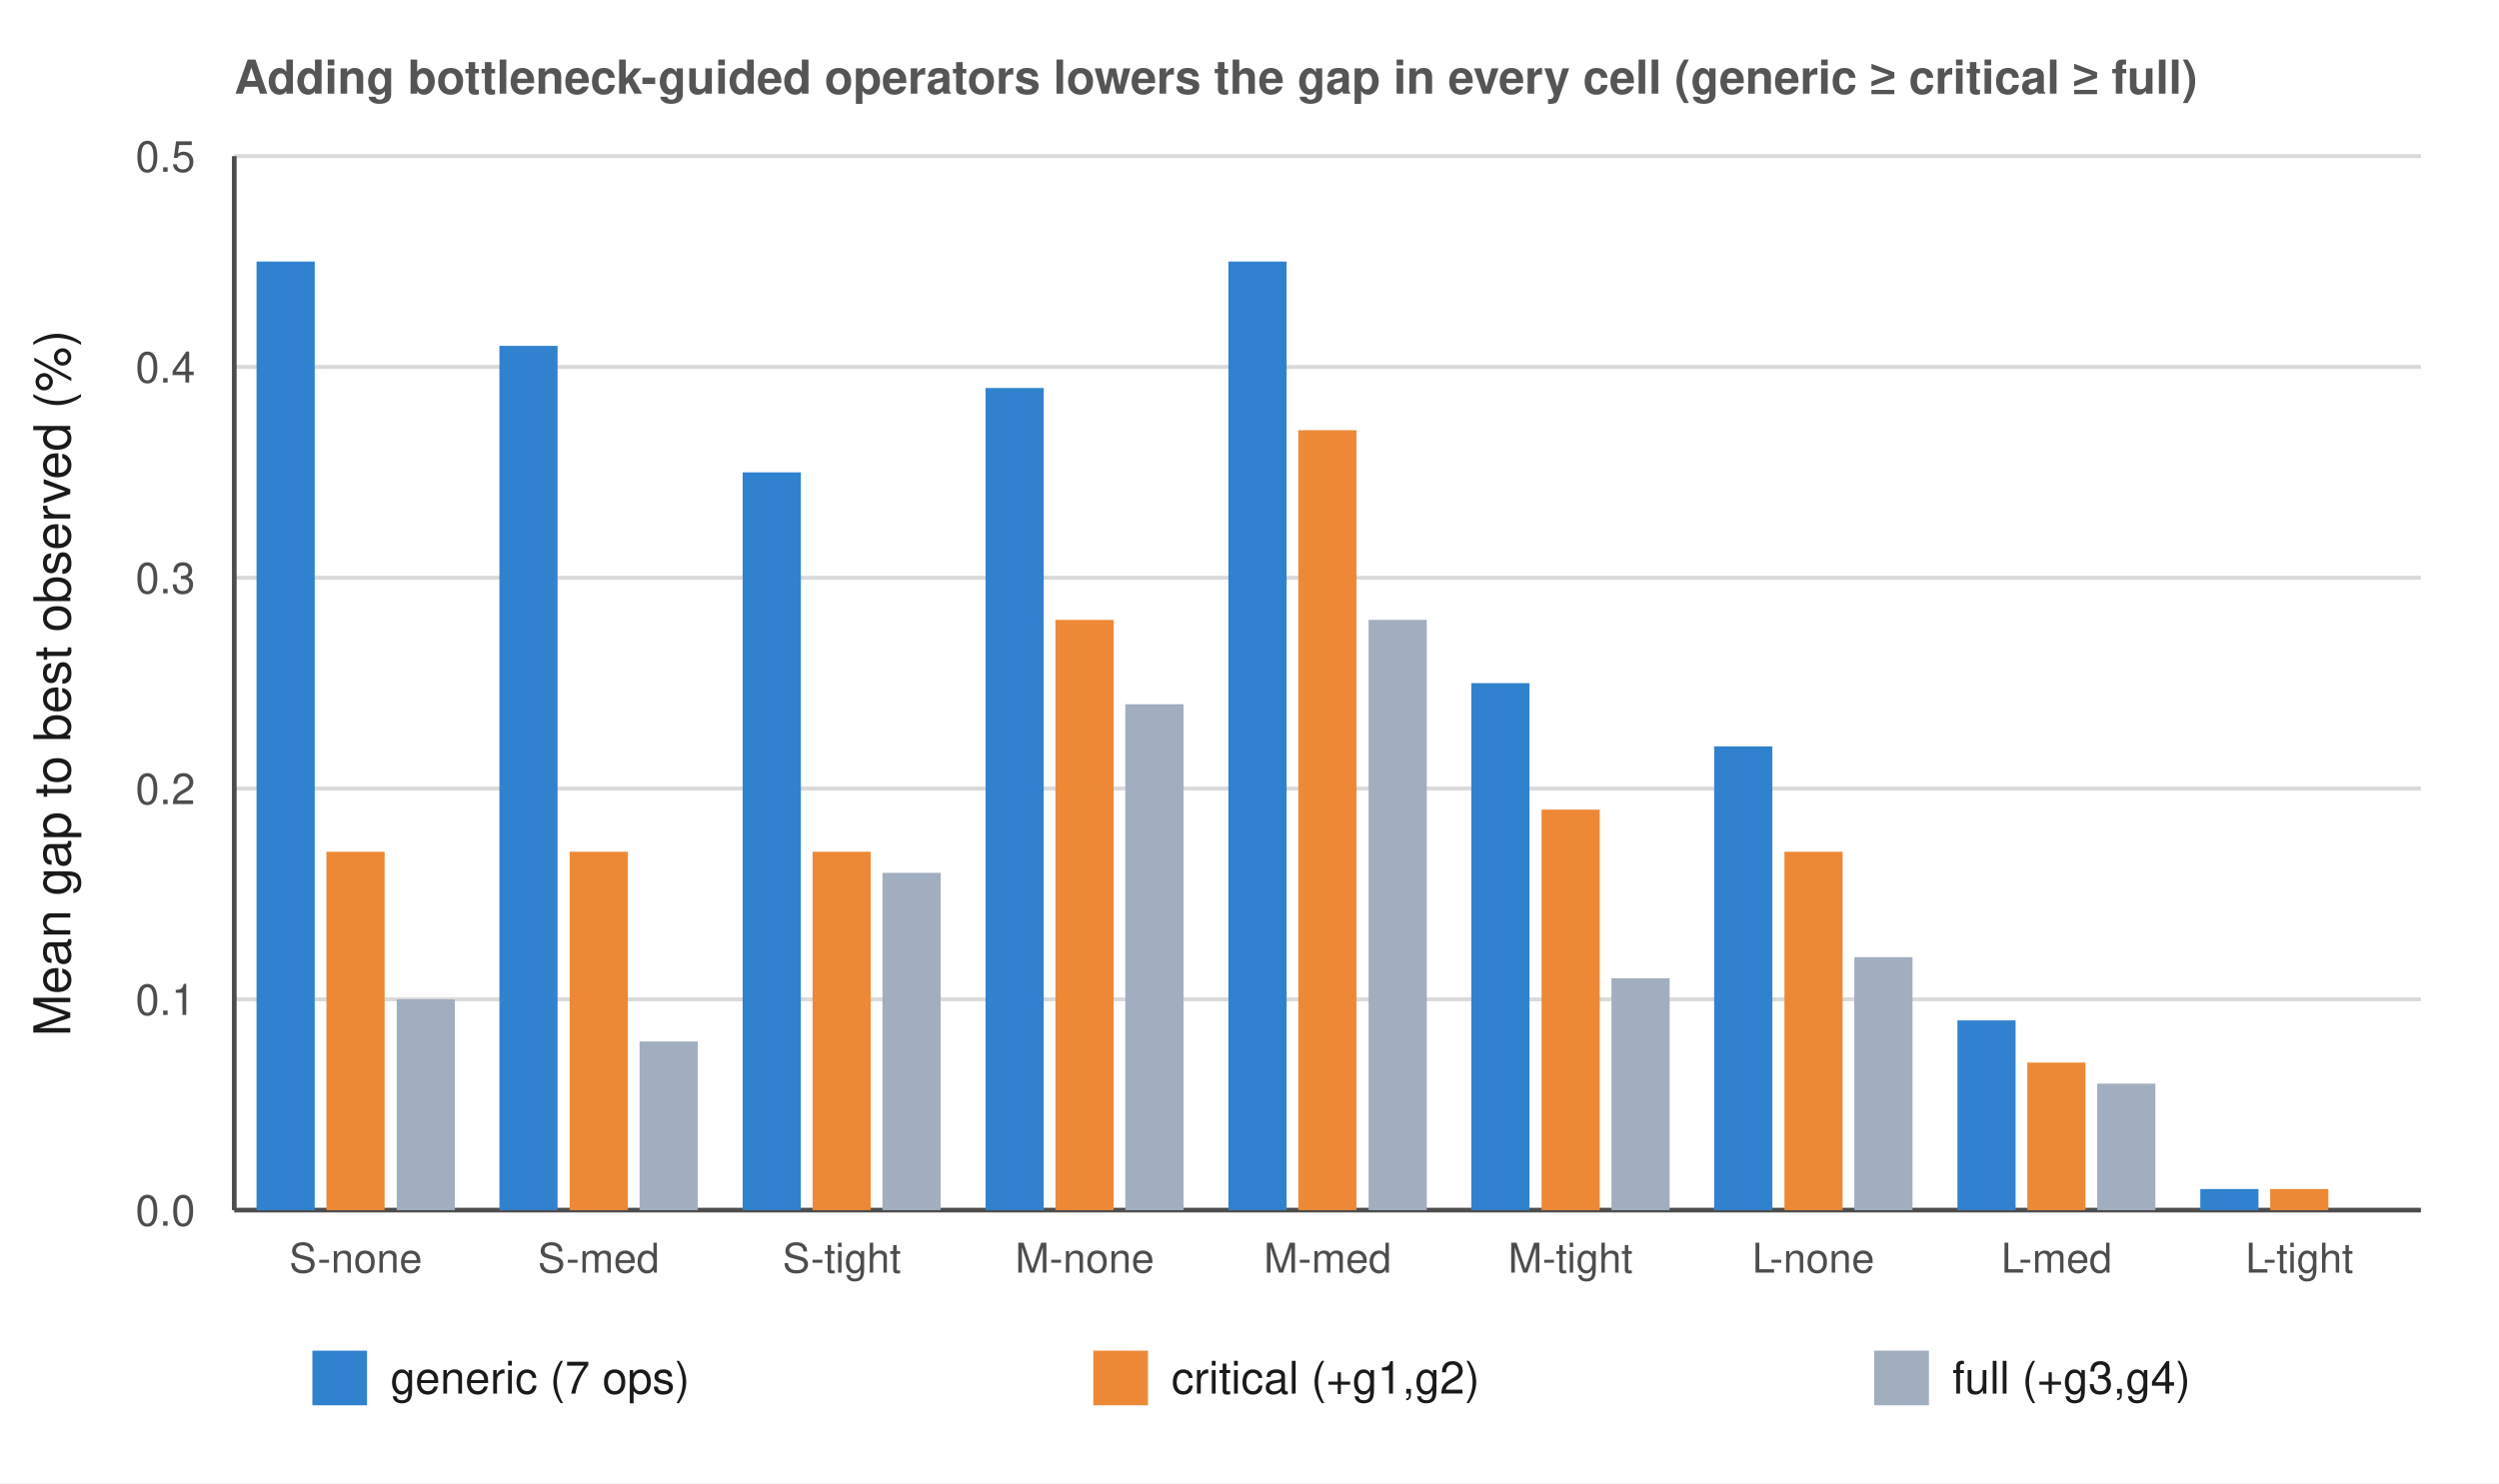
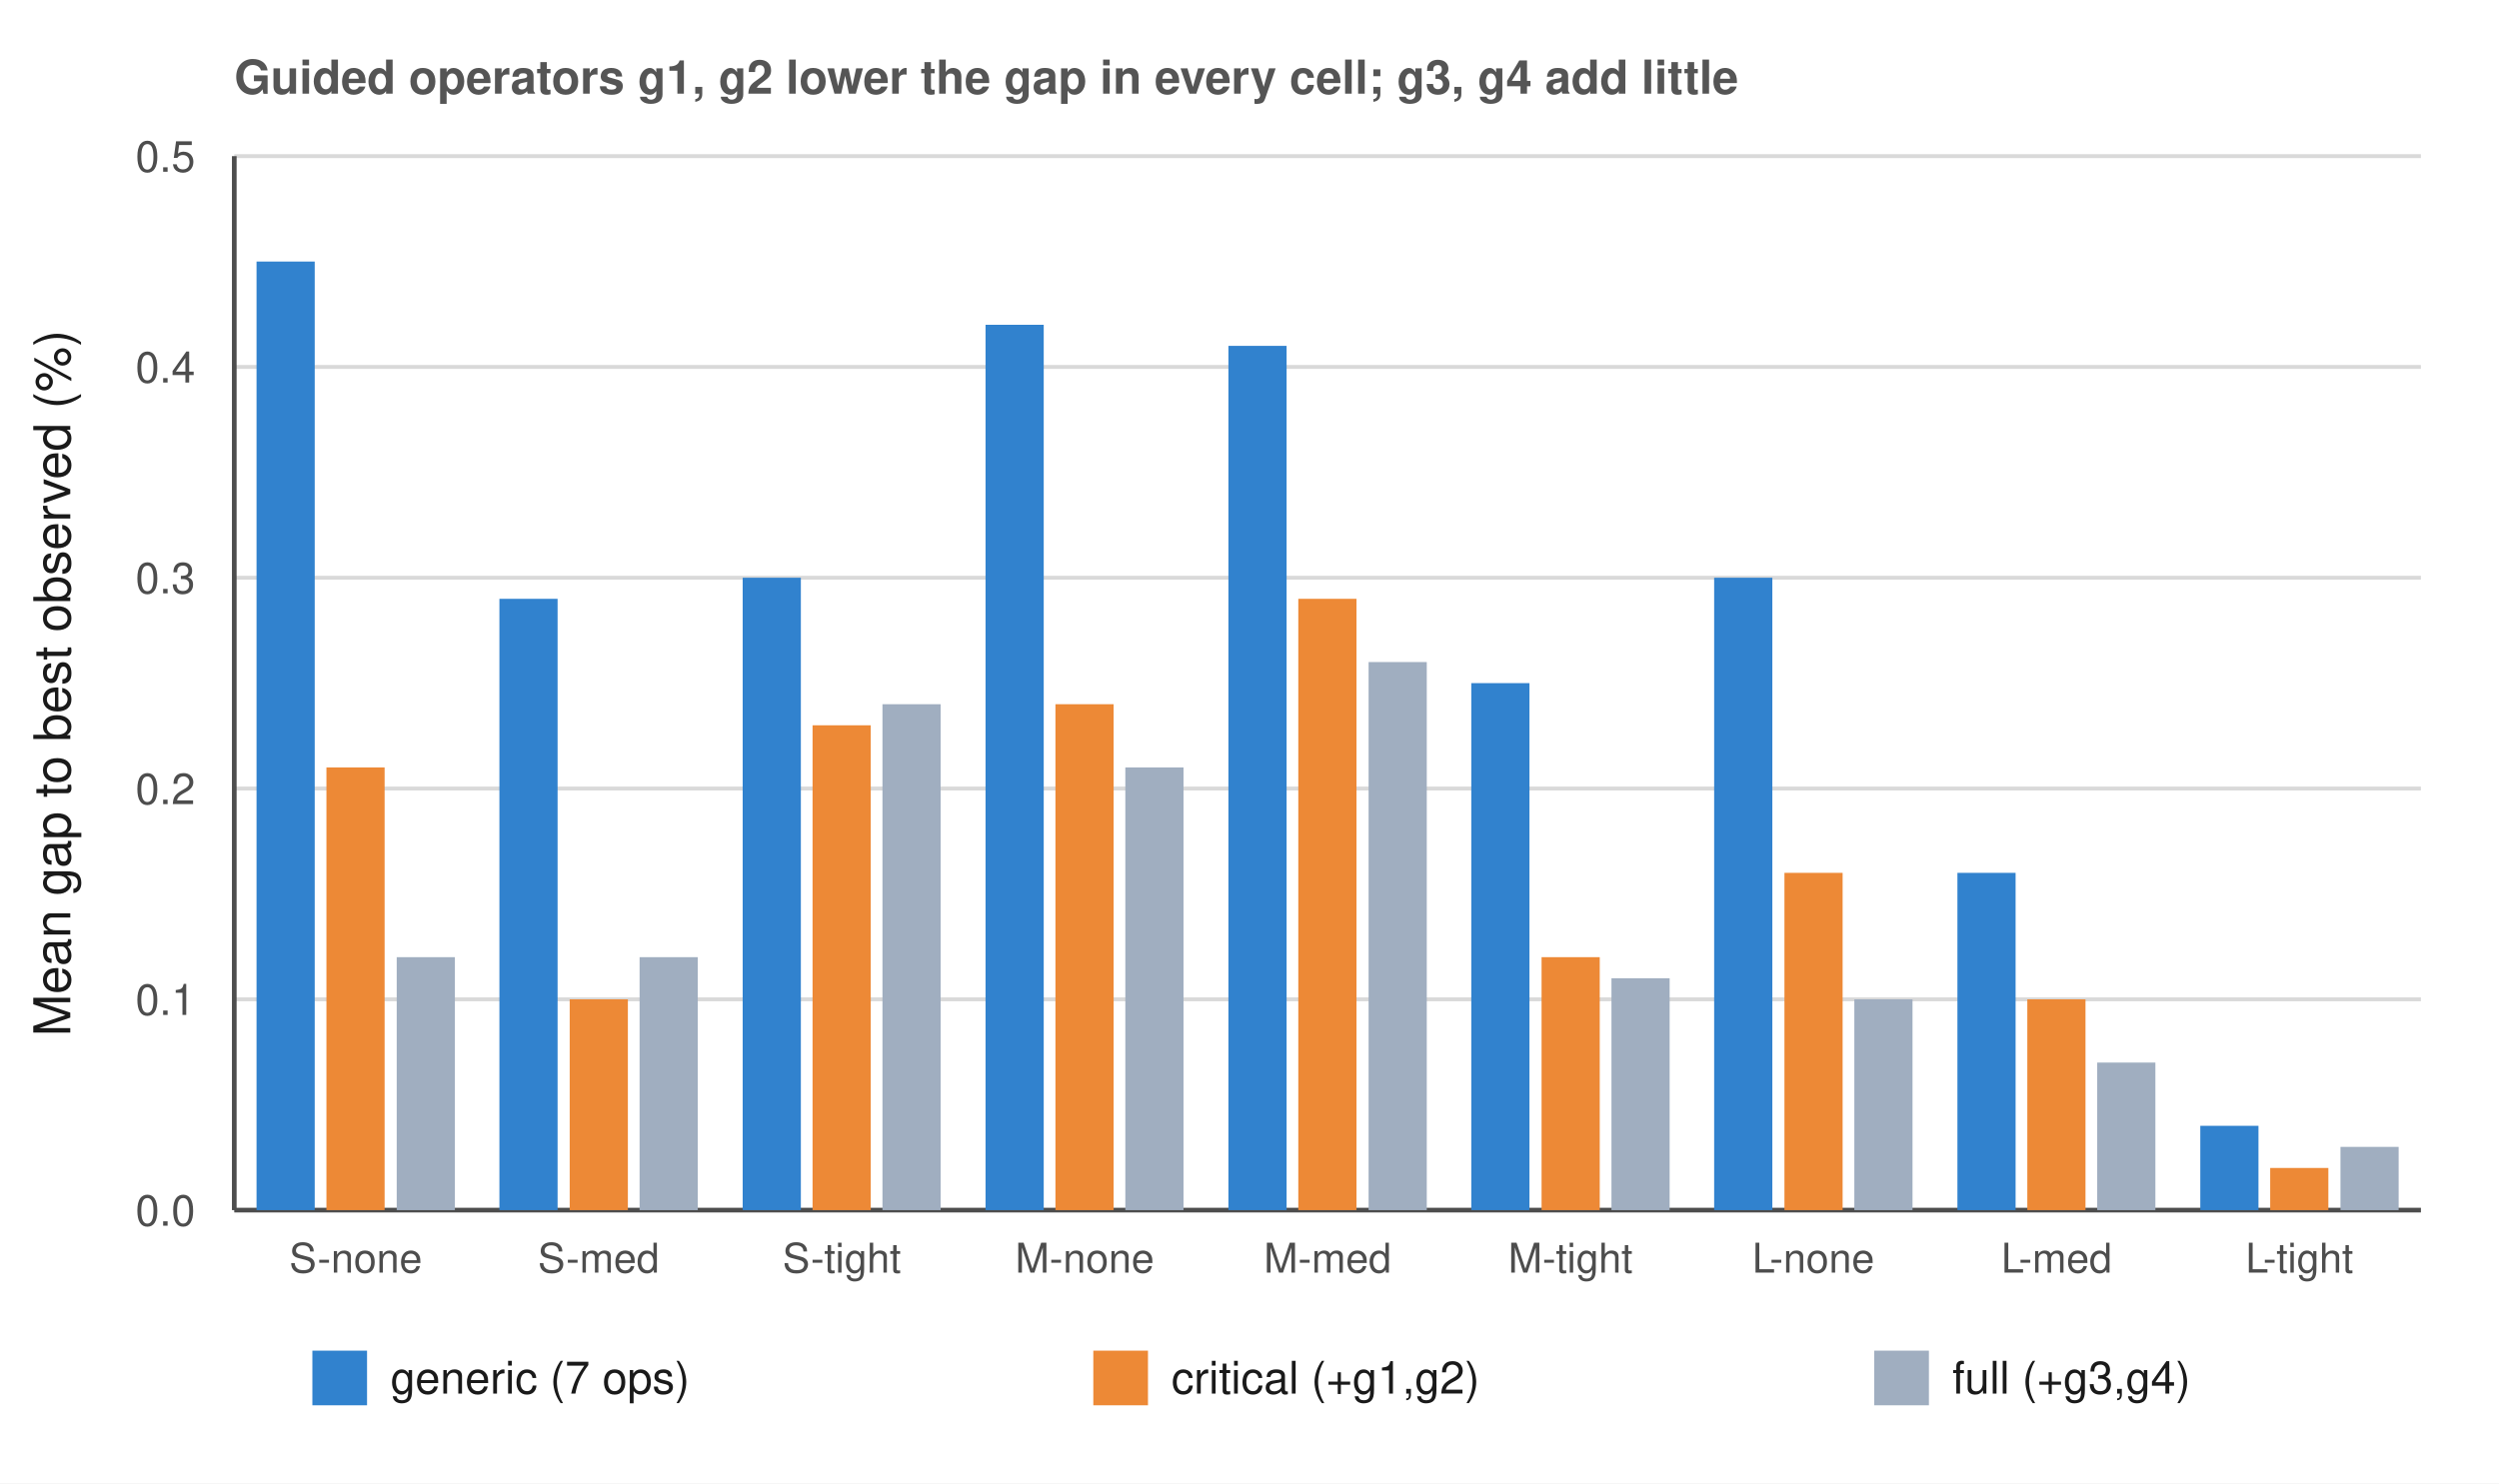
<svg xmlns="http://www.w3.org/2000/svg" width="640" height="380" viewBox="0 0 640 380" font-family="Helvetica, Arial, sans-serif">
  <rect width="640" height="380" fill="white" />
  <line x1="60.0" y1="310.0" x2="620.0" y2="310.0" stroke="#d9d9d9" stroke-width="1" />
  <text x="50.0" y="314.0" font-size="11" text-anchor="end" fill="#4d4d4d" font-weight="normal">0.0</text>
  <line x1="60.0" y1="256.0" x2="620.0" y2="256.0" stroke="#d9d9d9" stroke-width="1" />
  <text x="50.0" y="260.0" font-size="11" text-anchor="end" fill="#4d4d4d" font-weight="normal">0.1</text>
  <line x1="60.0" y1="202.0" x2="620.0" y2="202.0" stroke="#d9d9d9" stroke-width="1" />
  <text x="50.0" y="206.0" font-size="11" text-anchor="end" fill="#4d4d4d" font-weight="normal">0.2</text>
  <line x1="60.0" y1="148.0" x2="620.0" y2="148.0" stroke="#d9d9d9" stroke-width="1" />
  <text x="50.0" y="152.0" font-size="11" text-anchor="end" fill="#4d4d4d" font-weight="normal">0.3</text>
  <line x1="60.0" y1="94.0" x2="620.0" y2="94.0" stroke="#d9d9d9" stroke-width="1" />
  <text x="50.0" y="98.0" font-size="11" text-anchor="end" fill="#4d4d4d" font-weight="normal">0.4</text>
  <line x1="60.0" y1="40.0" x2="620.0" y2="40.0" stroke="#d9d9d9" stroke-width="1" />
  <text x="50.0" y="44.0" font-size="11" text-anchor="end" fill="#4d4d4d" font-weight="normal">0.5</text>
  <line x1="60.0" y1="40.0" x2="60.0" y2="310.0" stroke="#4d4d4d" stroke-width="1.2" />
  <line x1="60.0" y1="310.0" x2="620.0" y2="310.0" stroke="#4d4d4d" stroke-width="1.2" />
  <text x="18.0" y="175.0" font-size="13" text-anchor="middle" fill="#1a1a1a" font-weight="normal" transform="rotate(-90 18 175.0)">Mean gap to best observed (%)</text>
  <rect x="65.7" y="67.0" width="14.9" height="243.0" fill="#3182ce" />
-   <rect x="83.6" y="218.2" width="14.9" height="91.8" fill="#ed8936" />
-   <rect x="101.6" y="256.0" width="14.9" height="54.0" fill="#a0aec0" />
+   <rect x="83.6" y="196.6" width="14.9" height="113.4" fill="#ed8936" />
+   <rect x="101.6" y="245.2" width="14.9" height="64.8" fill="#a0aec0" />
  <text x="91.1" y="326.0" font-size="10.5" text-anchor="middle" fill="#4d4d4d" font-weight="normal">S-none</text>
-   <rect x="127.9" y="88.6" width="14.9" height="221.4" fill="#3182ce" />
-   <rect x="145.9" y="218.2" width="14.9" height="91.8" fill="#ed8936" />
-   <rect x="163.8" y="266.8" width="14.9" height="43.2" fill="#a0aec0" />
+   <rect x="127.9" y="153.4" width="14.9" height="156.6" fill="#3182ce" />
+   <rect x="145.9" y="256.0" width="14.9" height="54.0" fill="#ed8936" />
+   <rect x="163.8" y="245.2" width="14.9" height="64.8" fill="#a0aec0" />
  <text x="153.3" y="326.0" font-size="10.5" text-anchor="middle" fill="#4d4d4d" font-weight="normal">S-med</text>
-   <rect x="190.2" y="121.0" width="14.9" height="189.0" fill="#3182ce" />
-   <rect x="208.1" y="218.2" width="14.9" height="91.8" fill="#ed8936" />
-   <rect x="226.0" y="223.6" width="14.9" height="86.4" fill="#a0aec0" />
+   <rect x="190.2" y="148.0" width="14.9" height="162.0" fill="#3182ce" />
+   <rect x="208.1" y="185.8" width="14.9" height="124.2" fill="#ed8936" />
+   <rect x="226.0" y="180.4" width="14.9" height="129.6" fill="#a0aec0" />
  <text x="215.6" y="326.0" font-size="10.5" text-anchor="middle" fill="#4d4d4d" font-weight="normal">S-tight</text>
-   <rect x="252.4" y="99.4" width="14.9" height="210.6" fill="#3182ce" />
-   <rect x="270.3" y="158.8" width="14.9" height="151.2" fill="#ed8936" />
-   <rect x="288.2" y="180.4" width="14.9" height="129.6" fill="#a0aec0" />
+   <rect x="252.4" y="83.2" width="14.9" height="226.8" fill="#3182ce" />
+   <rect x="270.3" y="180.4" width="14.9" height="129.6" fill="#ed8936" />
+   <rect x="288.2" y="196.6" width="14.9" height="113.4" fill="#a0aec0" />
  <text x="277.8" y="326.0" font-size="10.5" text-anchor="middle" fill="#4d4d4d" font-weight="normal">M-none</text>
-   <rect x="314.6" y="67.0" width="14.9" height="243.0" fill="#3182ce" />
-   <rect x="332.5" y="110.2" width="14.9" height="199.8" fill="#ed8936" />
-   <rect x="350.5" y="158.8" width="14.9" height="151.2" fill="#a0aec0" />
+   <rect x="314.6" y="88.6" width="14.9" height="221.4" fill="#3182ce" />
+   <rect x="332.5" y="153.4" width="14.9" height="156.6" fill="#ed8936" />
+   <rect x="350.5" y="169.6" width="14.9" height="140.4" fill="#a0aec0" />
  <text x="340.0" y="326.0" font-size="10.5" text-anchor="middle" fill="#4d4d4d" font-weight="normal">M-med</text>
  <rect x="376.8" y="175.0" width="14.9" height="135.0" fill="#3182ce" />
-   <rect x="394.8" y="207.4" width="14.9" height="102.6" fill="#ed8936" />
+   <rect x="394.8" y="245.2" width="14.9" height="64.8" fill="#ed8936" />
  <rect x="412.7" y="250.6" width="14.9" height="59.4" fill="#a0aec0" />
  <text x="402.2" y="326.0" font-size="10.5" text-anchor="middle" fill="#4d4d4d" font-weight="normal">M-tight</text>
-   <rect x="439.0" y="191.2" width="14.9" height="118.8" fill="#3182ce" />
-   <rect x="457.0" y="218.2" width="14.9" height="91.8" fill="#ed8936" />
-   <rect x="474.9" y="245.2" width="14.9" height="64.8" fill="#a0aec0" />
+   <rect x="439.0" y="148.0" width="14.9" height="162.0" fill="#3182ce" />
+   <rect x="457.0" y="223.6" width="14.9" height="86.4" fill="#ed8936" />
+   <rect x="474.9" y="256.0" width="14.9" height="54.0" fill="#a0aec0" />
  <text x="464.4" y="326.0" font-size="10.5" text-anchor="middle" fill="#4d4d4d" font-weight="normal">L-none</text>
-   <rect x="501.3" y="261.4" width="14.9" height="48.6" fill="#3182ce" />
-   <rect x="519.2" y="272.2" width="14.9" height="37.8" fill="#ed8936" />
-   <rect x="537.1" y="277.6" width="14.9" height="32.4" fill="#a0aec0" />
+   <rect x="501.3" y="223.6" width="14.9" height="86.4" fill="#3182ce" />
+   <rect x="519.2" y="256.0" width="14.9" height="54.0" fill="#ed8936" />
+   <rect x="537.1" y="272.2" width="14.9" height="37.8" fill="#a0aec0" />
  <text x="526.7" y="326.0" font-size="10.5" text-anchor="middle" fill="#4d4d4d" font-weight="normal">L-med</text>
-   <rect x="563.5" y="304.6" width="14.9" height="5.4" fill="#3182ce" />
-   <rect x="581.4" y="304.6" width="14.9" height="5.4" fill="#ed8936" />
-   <rect x="599.4" y="310.0" width="14.9" height="0.0" fill="#a0aec0" />
+   <rect x="563.5" y="288.4" width="14.9" height="21.6" fill="#3182ce" />
+   <rect x="581.4" y="299.2" width="14.9" height="10.8" fill="#ed8936" />
+   <rect x="599.4" y="293.8" width="14.9" height="16.2" fill="#a0aec0" />
  <text x="588.9" y="326.0" font-size="10.5" text-anchor="middle" fill="#4d4d4d" font-weight="normal">L-tight</text>
  <rect x="80" y="346" width="14" height="14" fill="#3182ce" />
  <text x="100.0" y="357.0" font-size="11.5" text-anchor="start" fill="#1a1a1a" font-weight="normal">generic (7 ops)</text>
  <rect x="280" y="346" width="14" height="14" fill="#ed8936" />
  <text x="300.0" y="357.0" font-size="11.5" text-anchor="start" fill="#1a1a1a" font-weight="normal">critical (+g1,g2)</text>
  <rect x="480" y="346" width="14" height="14" fill="#a0aec0" />
  <text x="500.0" y="357.0" font-size="11.5" text-anchor="start" fill="#1a1a1a" font-weight="normal">full (+g3,g4)</text>
-   <text x="60.0" y="24.0" font-size="12" text-anchor="start" fill="#555" font-weight="bold">Adding bottleneck-guided operators lowers the gap in every cell (generic ≥ critical ≥ full)</text>
+   <text x="60.0" y="24.0" font-size="12" text-anchor="start" fill="#555" font-weight="bold">Guided operators g1, g2 lower the gap in every cell; g3, g4 add little</text>
</svg>
